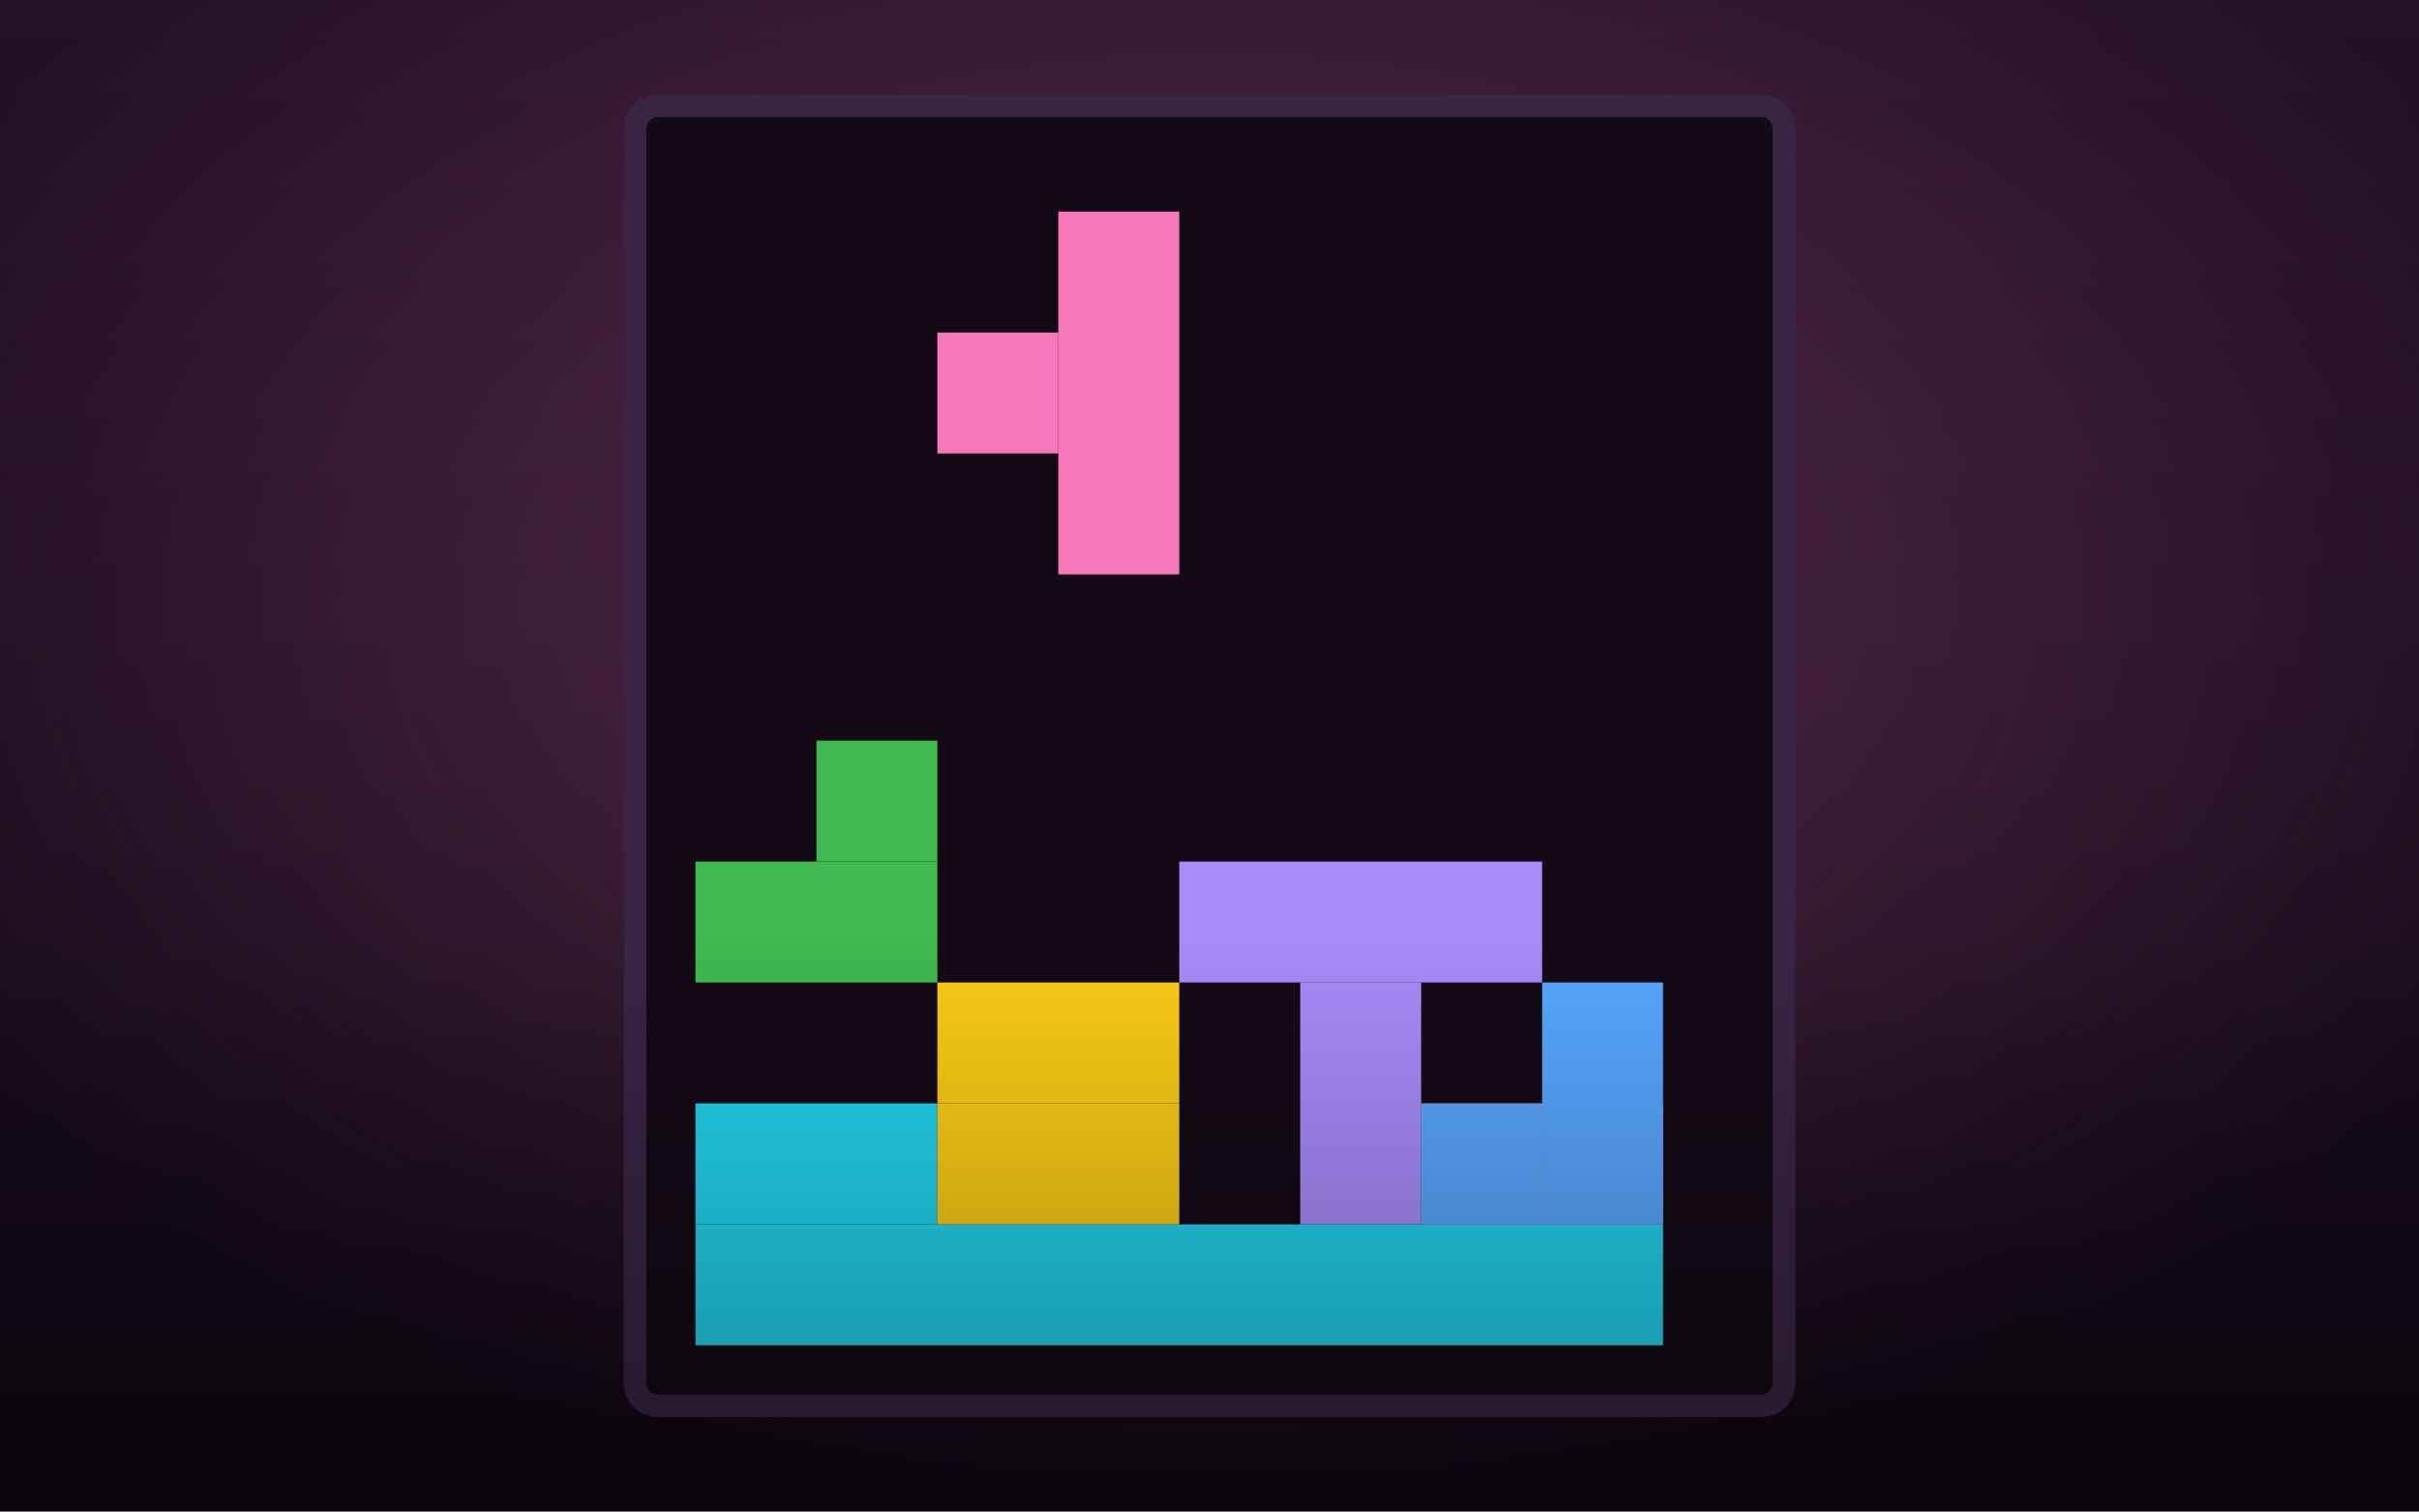
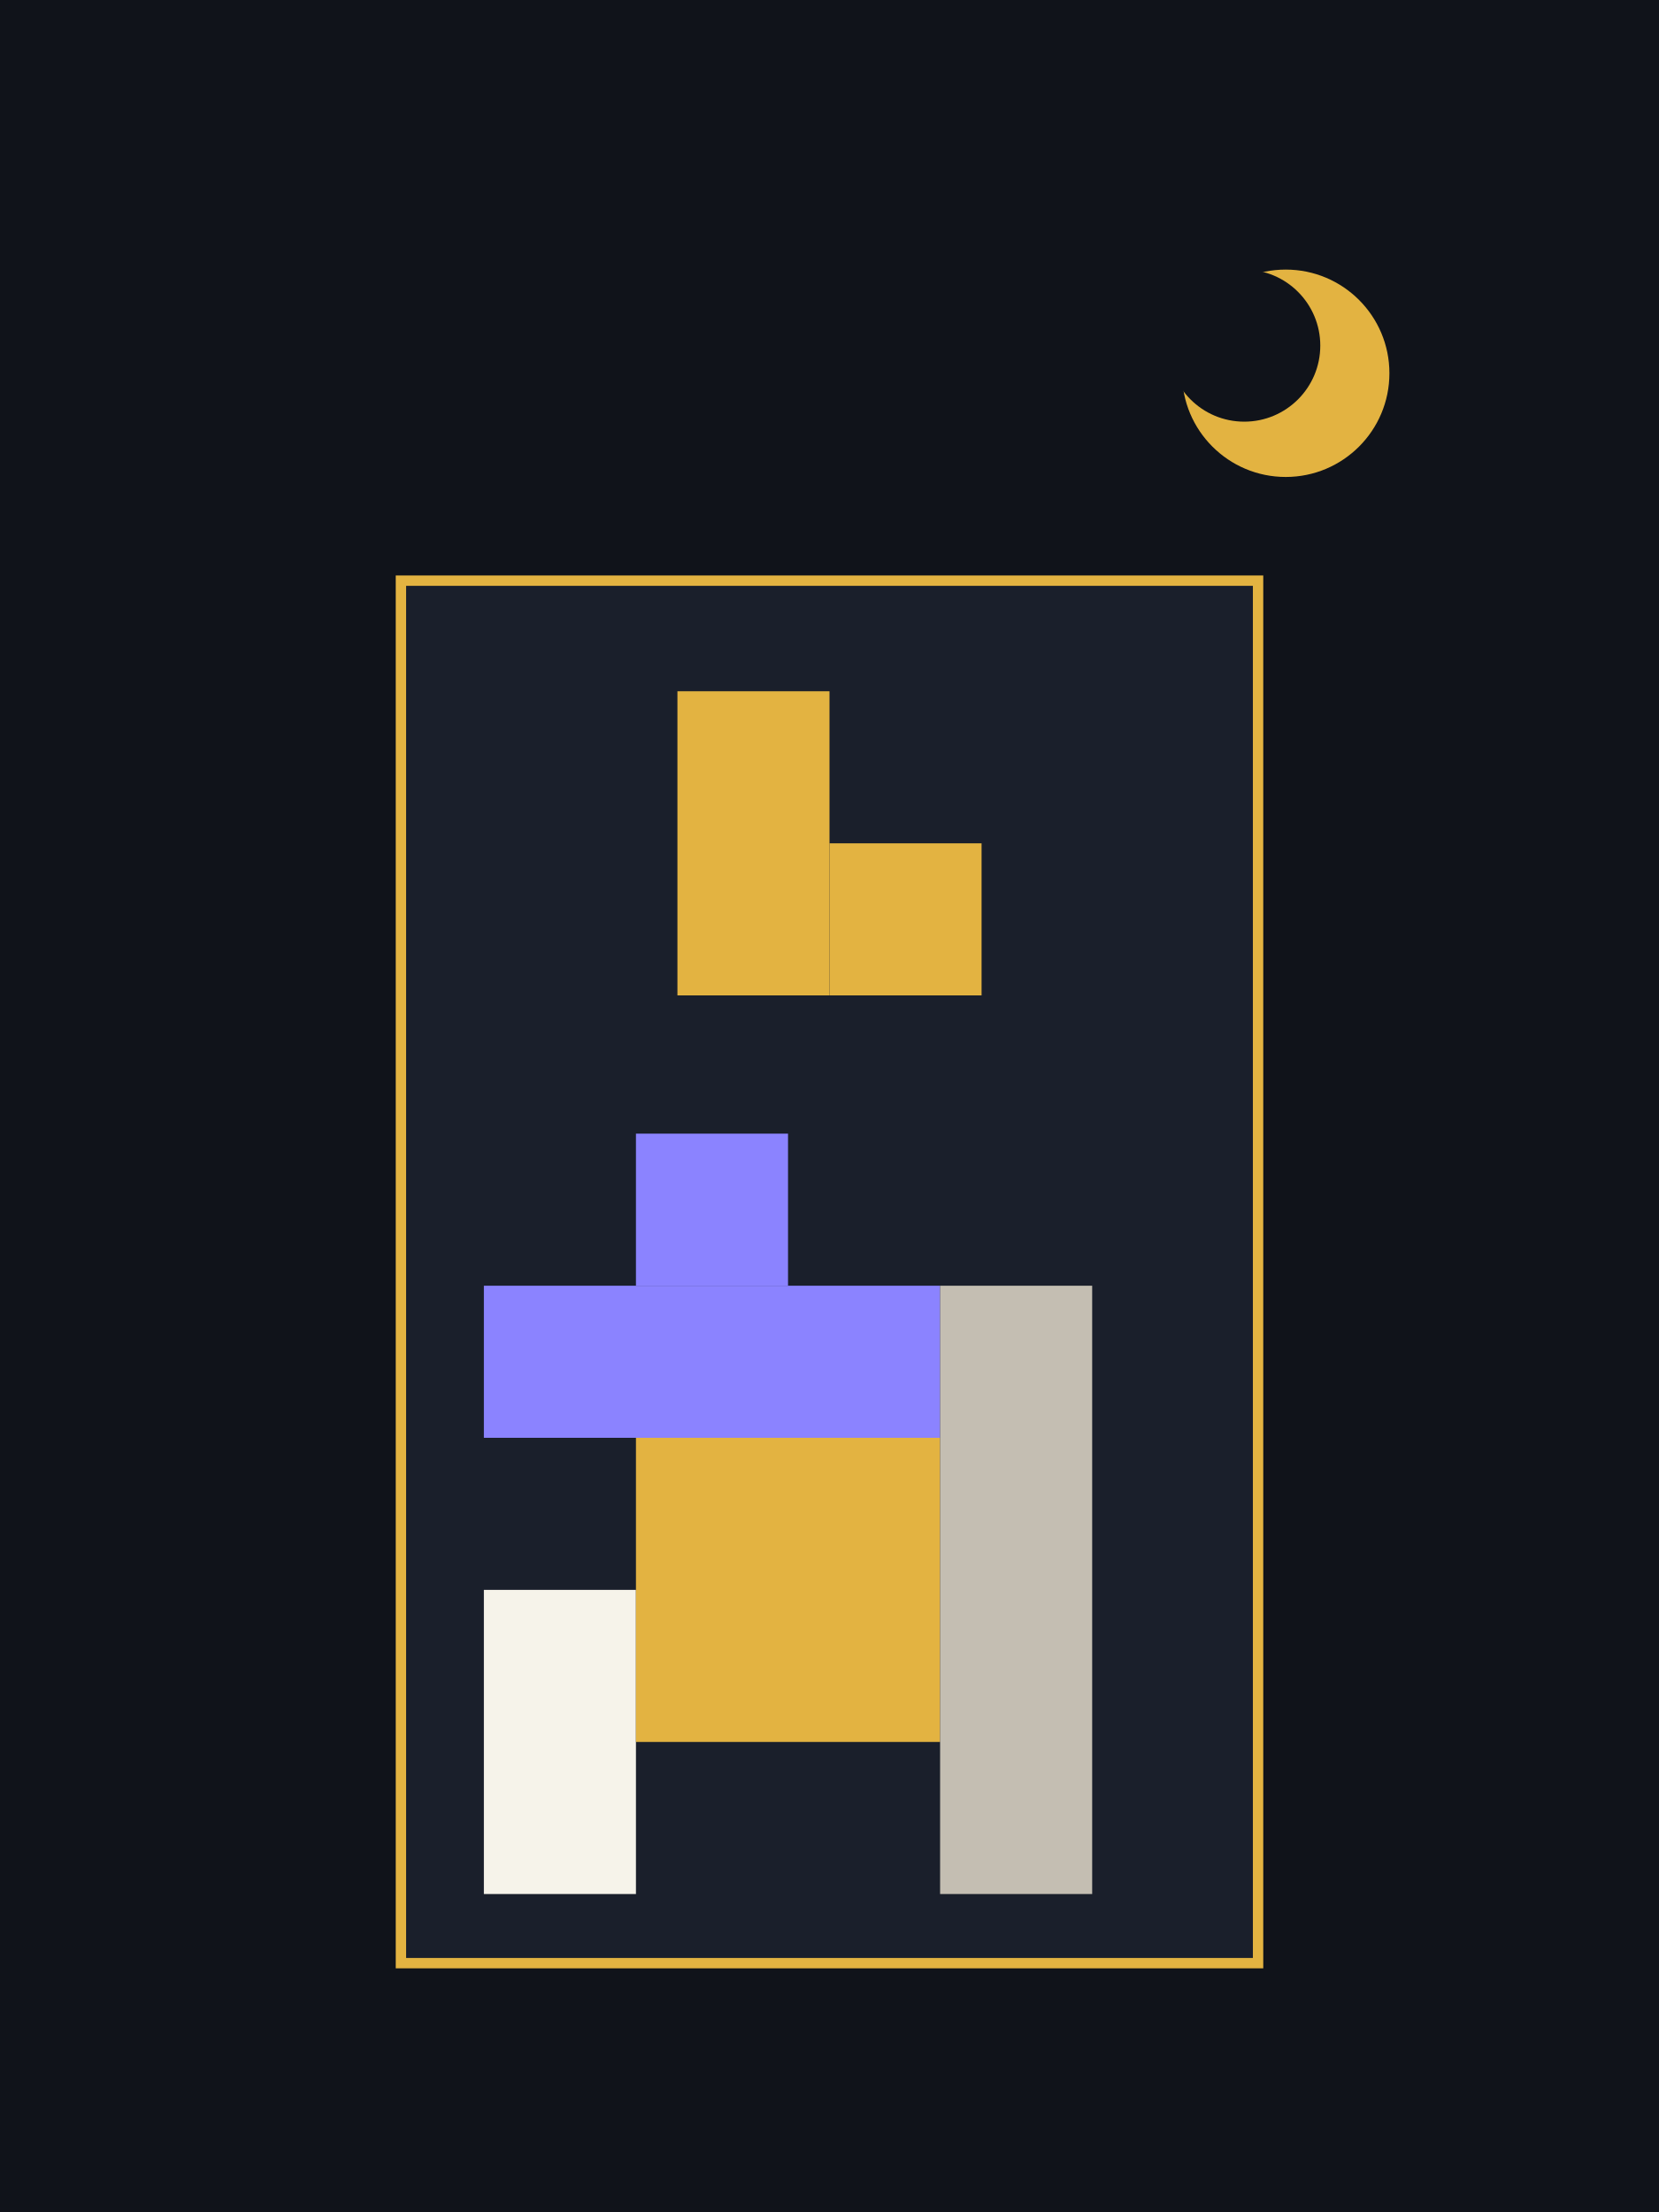
- <svg xmlns="http://www.w3.org/2000/svg" viewBox="0 0 640 400" role="img" aria-labelledby="title">
-   <defs>
-     <linearGradient id="sky" x1="0" y1="0" x2="0" y2="1">
-       <stop offset="0" stop-color="#241028" />
-       <stop offset="1" stop-color="#100814" />
-     </linearGradient>
-     <radialGradient id="glow" cx="50%" cy="40%" r="60%">
-       <stop offset="0" stop-color="#f778ba" stop-opacity="0.28" />
-       <stop offset="1" stop-color="#f778ba" stop-opacity="0" />
-     </radialGradient>
-     <linearGradient id="shade" x1="0" y1="0" x2="0" y2="1">
-       <stop offset="0.62" stop-color="#000" stop-opacity="0" />
-       <stop offset="1" stop-color="#000" stop-opacity="0.35" />
-     </linearGradient>
-   </defs>
-   <rect width="640" height="400" fill="url(#sky)" />
-   <rect width="640" height="400" fill="url(#glow)" />
-   <rect x="168" y="28" width="304" height="344" rx="6" fill="#140a16" stroke="#3a2444" stroke-width="6" />
-   <g>
-     <rect x="184" y="292" width="64" height="32" fill="#22d3ee" />
-     <rect x="184" y="324" width="256" height="32" fill="#22d3ee" />
-     <rect x="248" y="260" width="64" height="32" fill="#facc15" />
-     <rect x="248" y="292" width="64" height="32" fill="#facc15" />
-     <rect x="312" y="228" width="96" height="32" fill="#a78bfa" />
-     <rect x="344" y="260" width="32" height="64" fill="#a78bfa" />
-     <rect x="184" y="228" width="64" height="32" fill="#3fb950" />
-     <rect x="216" y="196" width="32" height="32" fill="#3fb950" />
-     <rect x="376" y="292" width="64" height="32" fill="#f85149" />
-     <rect x="344" y="324" width="32" height="0" />
-     <rect x="408" y="260" width="32" height="64" fill="#58a6ff" />
-     <rect x="376" y="292" width="32" height="32" fill="#58a6ff" />
-   </g>
-   <g>
-     <rect x="280" y="56" width="32" height="96" fill="#f778ba" />
-     <rect x="248" y="88" width="32" height="32" fill="#f778ba" />
-   </g>
-   <rect width="640" height="400" fill="url(#shade)" />
+ <svg xmlns="http://www.w3.org/2000/svg" viewBox="0 0 480 640" role="img">
+   <rect width="480" height="640" fill="#10131a" />
+   <circle cx="372" cy="108" r="30" fill="#e3b341" />
+   <circle cx="360" cy="100" r="22" fill="#10131a" />
+   <rect x="116" y="168" width="248" height="400" fill="#1a1f2b" stroke="#e3b341" stroke-width="3" />
+   <rect x="140" y="460" width="44" height="88" fill="#f6f3ea" />
+   <rect x="184" y="416" width="88" height="88" fill="#e3b341" />
+   <rect x="140" y="372" width="132" height="44" fill="#8b83ff" />
+   <rect x="184" y="328" width="44" height="44" fill="#8b83ff" />
+   <rect x="272" y="372" width="44" height="176" fill="#c4beb2" />
+   <rect x="196" y="200" width="44" height="88" fill="#e3b341" />
+   <rect x="240" y="244" width="44" height="44" fill="#e3b341" />
</svg>
